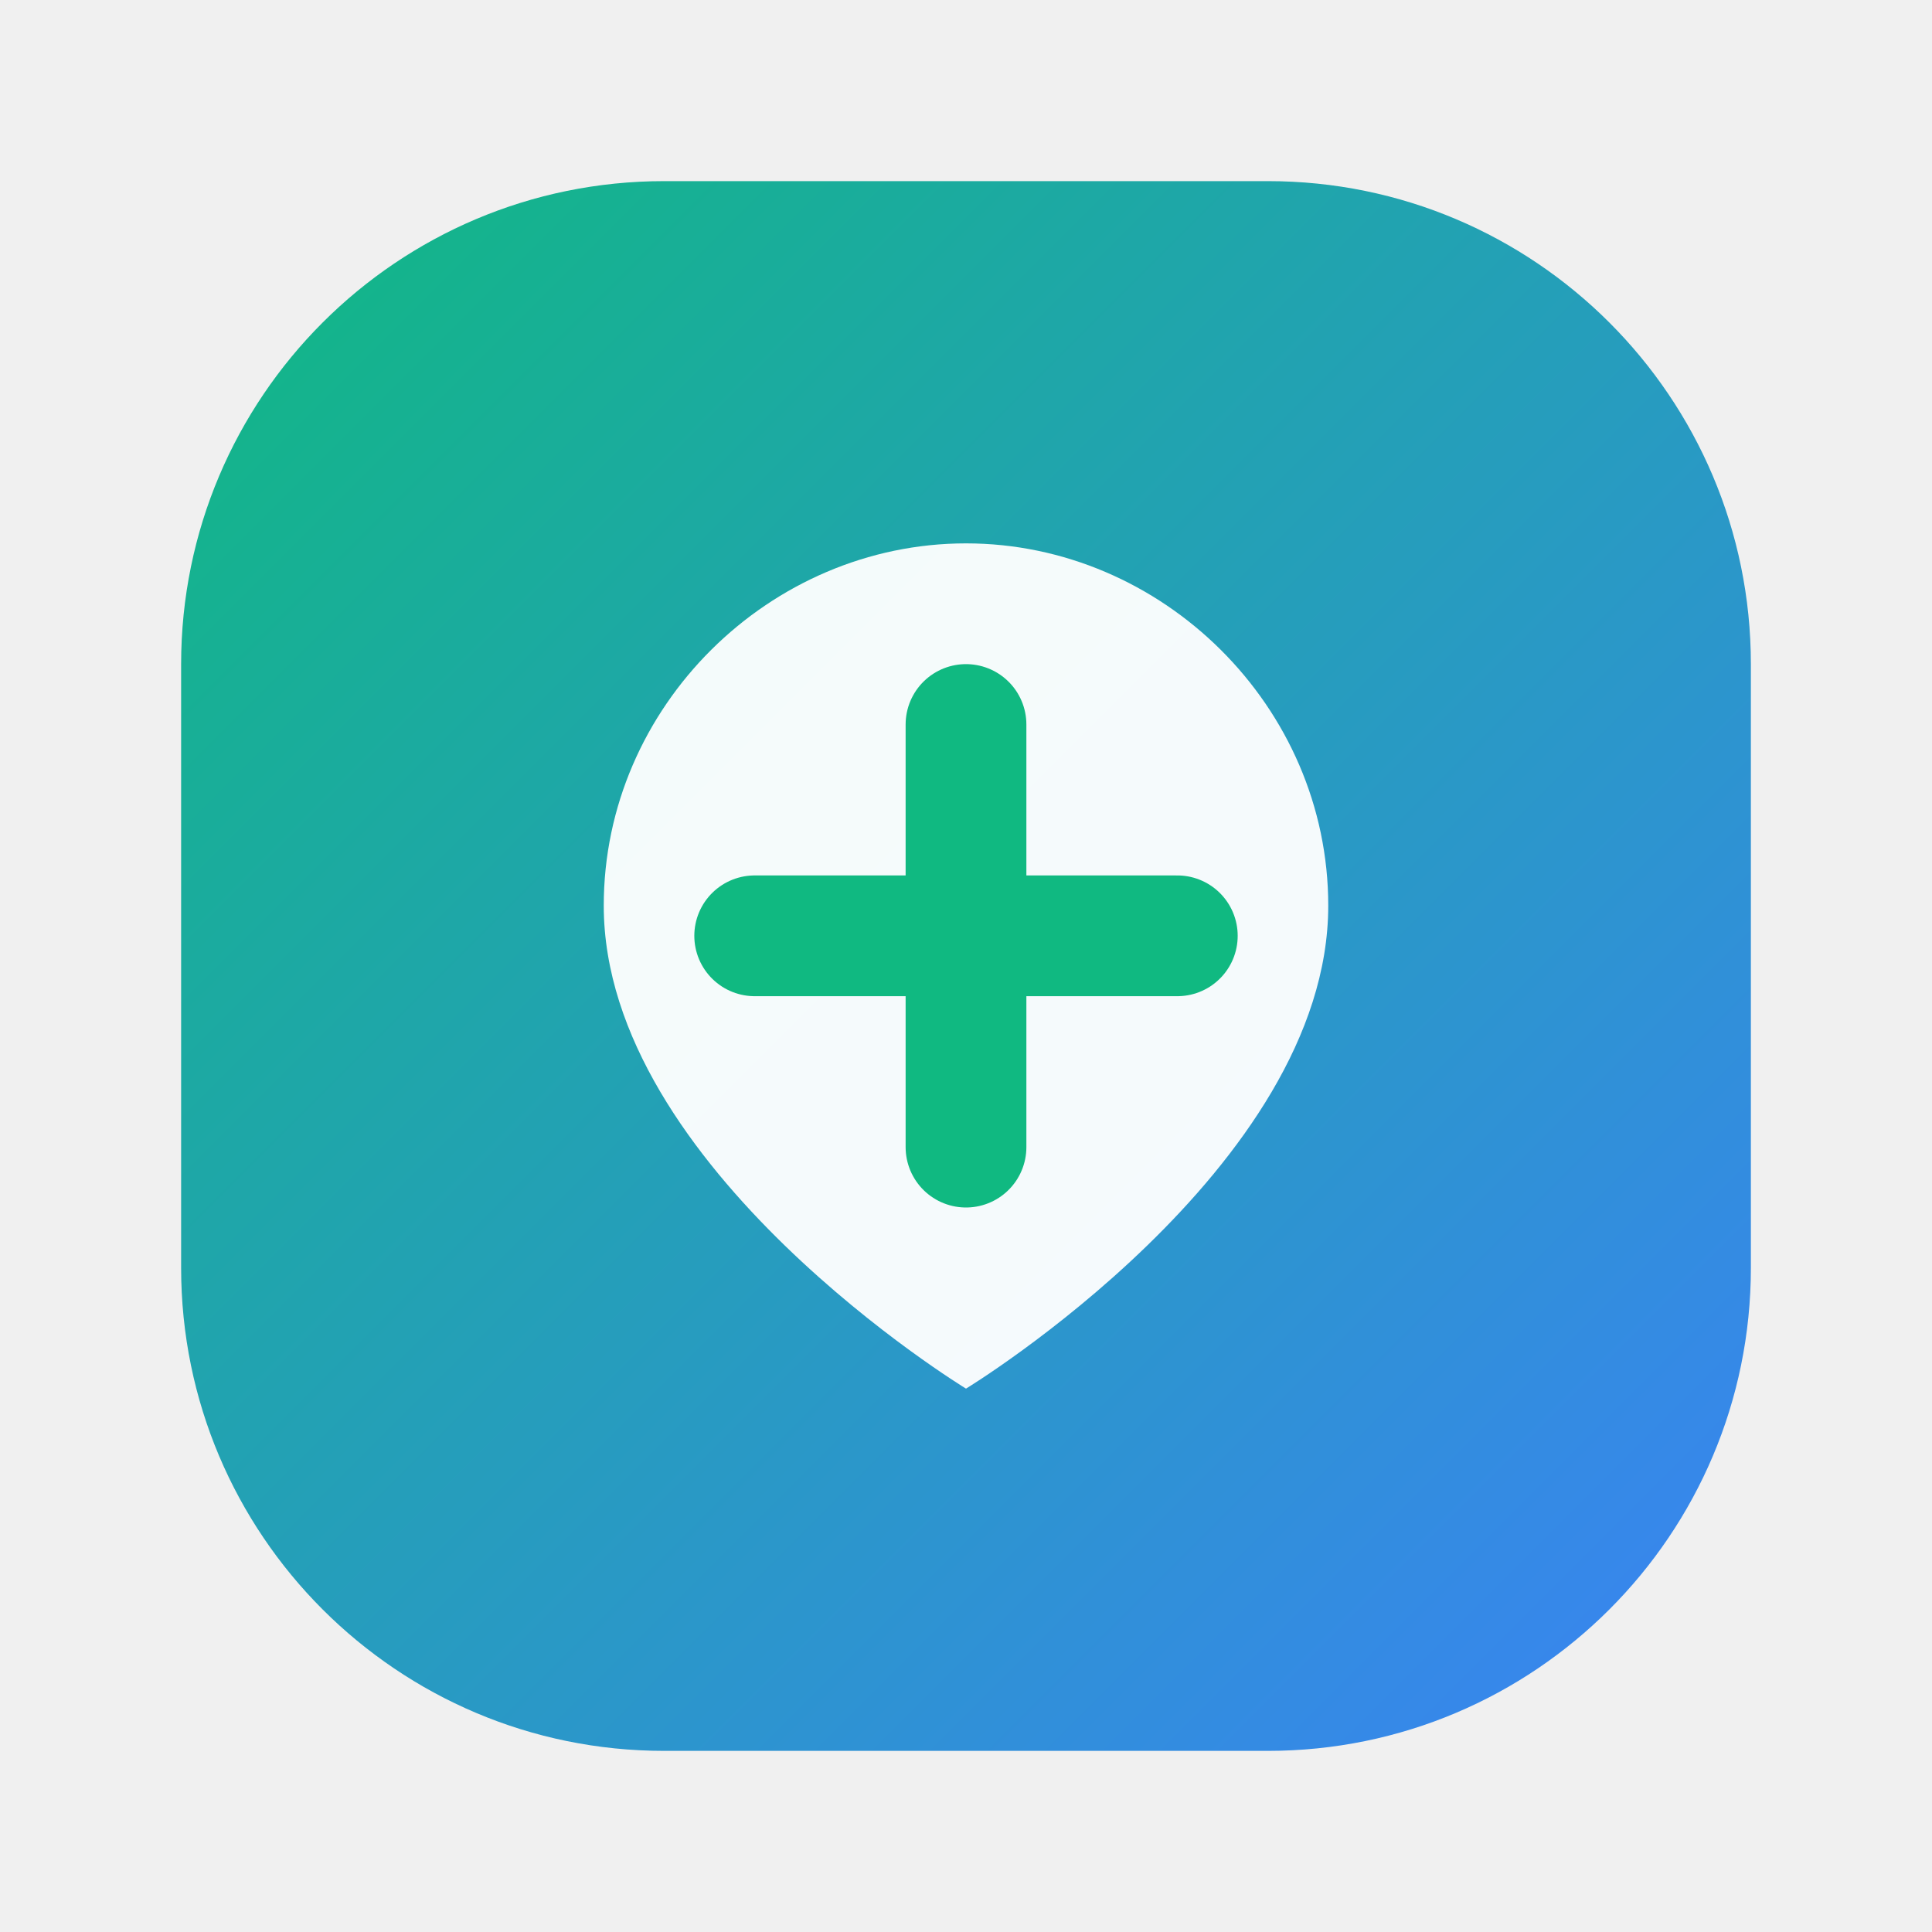
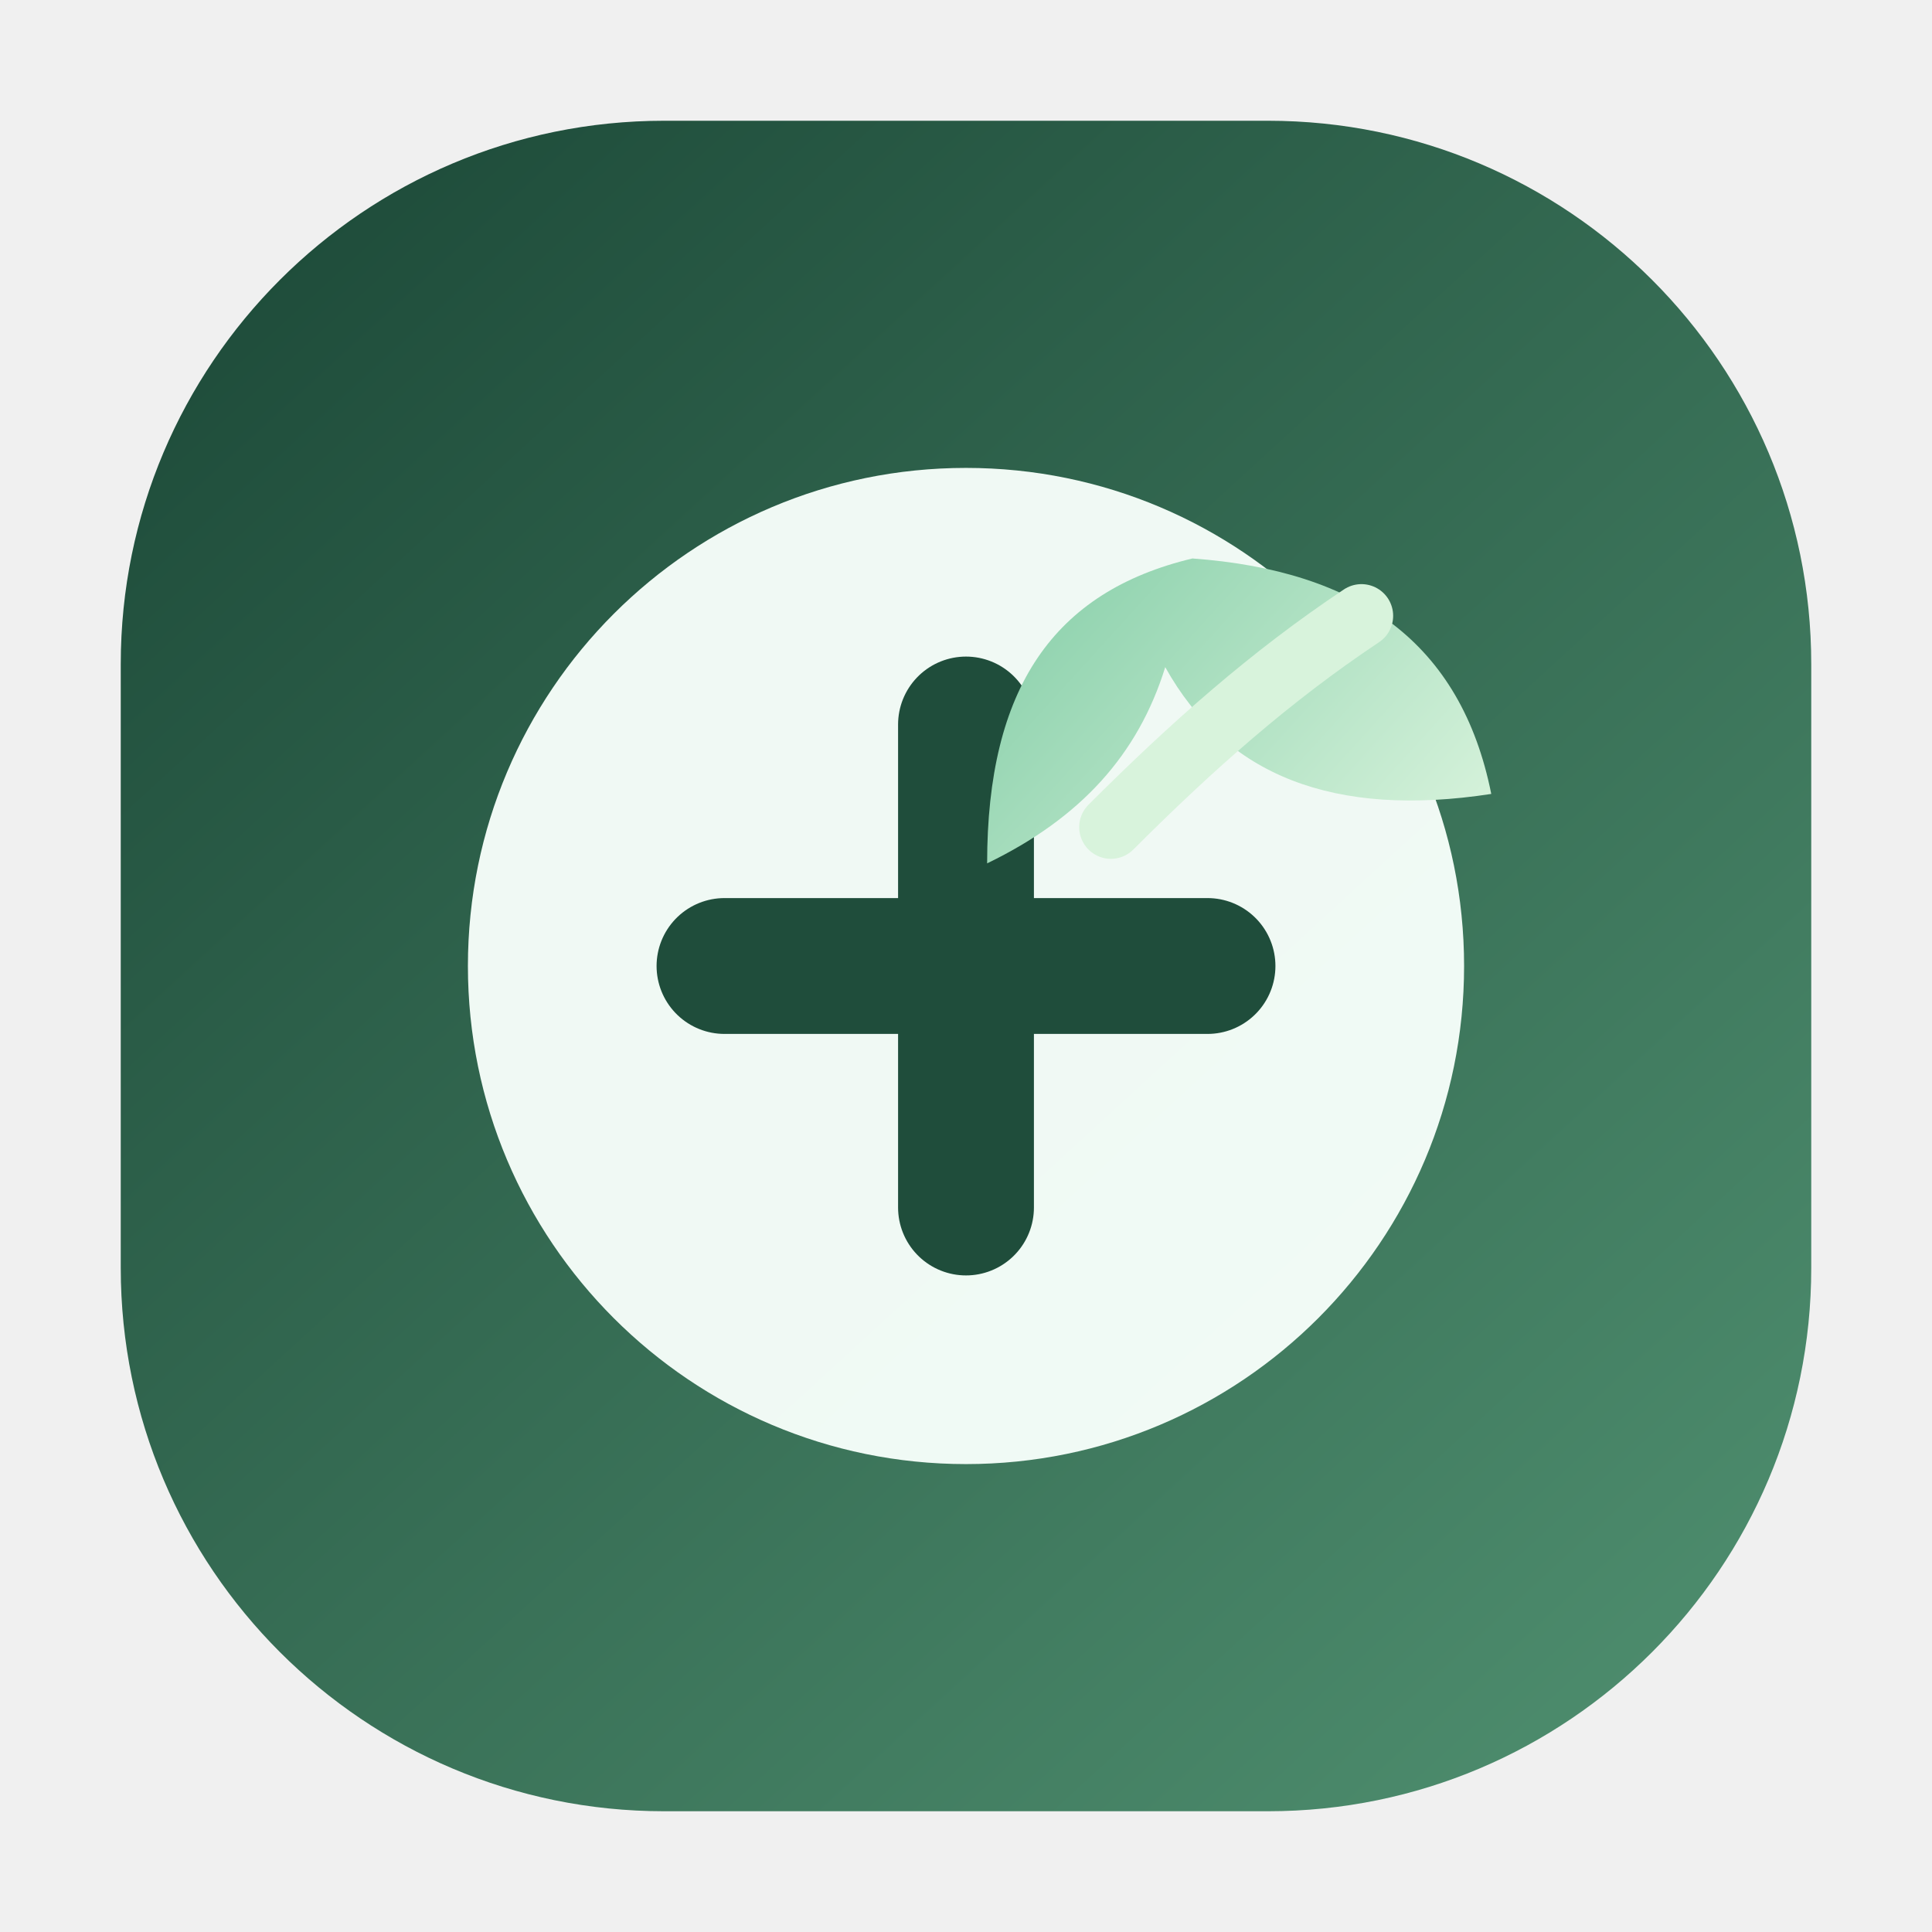
<svg xmlns="http://www.w3.org/2000/svg" width="64" height="64" viewBox="0 0 64 64">
  <defs>
-     <linearGradient id="g" x1="0" y1="0" x2="1" y2="1">
-       <stop offset="0" stop-color="#10B981" />
-       <stop offset="1" stop-color="#3B82F6" />
+     <linearGradient id="bg" x1="10" y1="8" x2="54" y2="56" gradientUnits="userSpaceOnUse">
+       <stop offset="0" stop-color="#1f4d3b" />
+       <stop offset="1" stop-color="#4c8b6c" />
+     </linearGradient>
+     <linearGradient id="leaf" x1="37" y1="19" x2="48" y2="29" gradientUnits="userSpaceOnUse">
+       <stop offset="0" stop-color="#95d5b2" />
+       <stop offset="1" stop-color="#d8f3dc" />
    </linearGradient>
  </defs>
-   <rect x="6" y="6" width="52" height="52" rx="16" fill="url(#g)" />
-   <path d="M32 18c-6.5 0-12 5.4-12 12 0 8.7 12 16 12 16s12-7.3 12-16c0-6.6-5.5-12-12-12z" fill="white" opacity="0.95" />
-   <path d="M32 24v14" stroke="#10B981" stroke-width="4" stroke-linecap="round" />
-   <path d="M25 31h14" stroke="#10B981" stroke-width="4" stroke-linecap="round" />
+   <rect x="4" y="4" width="56" height="56" rx="18" fill="url(#bg)" />
+   <circle cx="32" cy="32" r="16.5" fill="#f8fffb" opacity="0.96" />
+   <path d="M32 24v16" stroke="#1f4d3b" stroke-width="4.5" stroke-linecap="round" />
+   <path d="M24 32h16" stroke="#1f4d3b" stroke-width="4.5" stroke-linecap="round" />
+   <path d="M39.5 18.5c5.5.4 8.9 2.8 9.9 7.8-5.2.8-8.8-.6-10.8-4.2-.9 2.9-2.8 5-5.9 6.5 0-5.8 2.2-9 6.8-10.1z" fill="url(#leaf)" />
+   <path d="M36.8 27.4c2.7-2.7 5.3-5 8.3-7" stroke="#d8f3dc" stroke-width="2.1" stroke-linecap="round" />
</svg>
